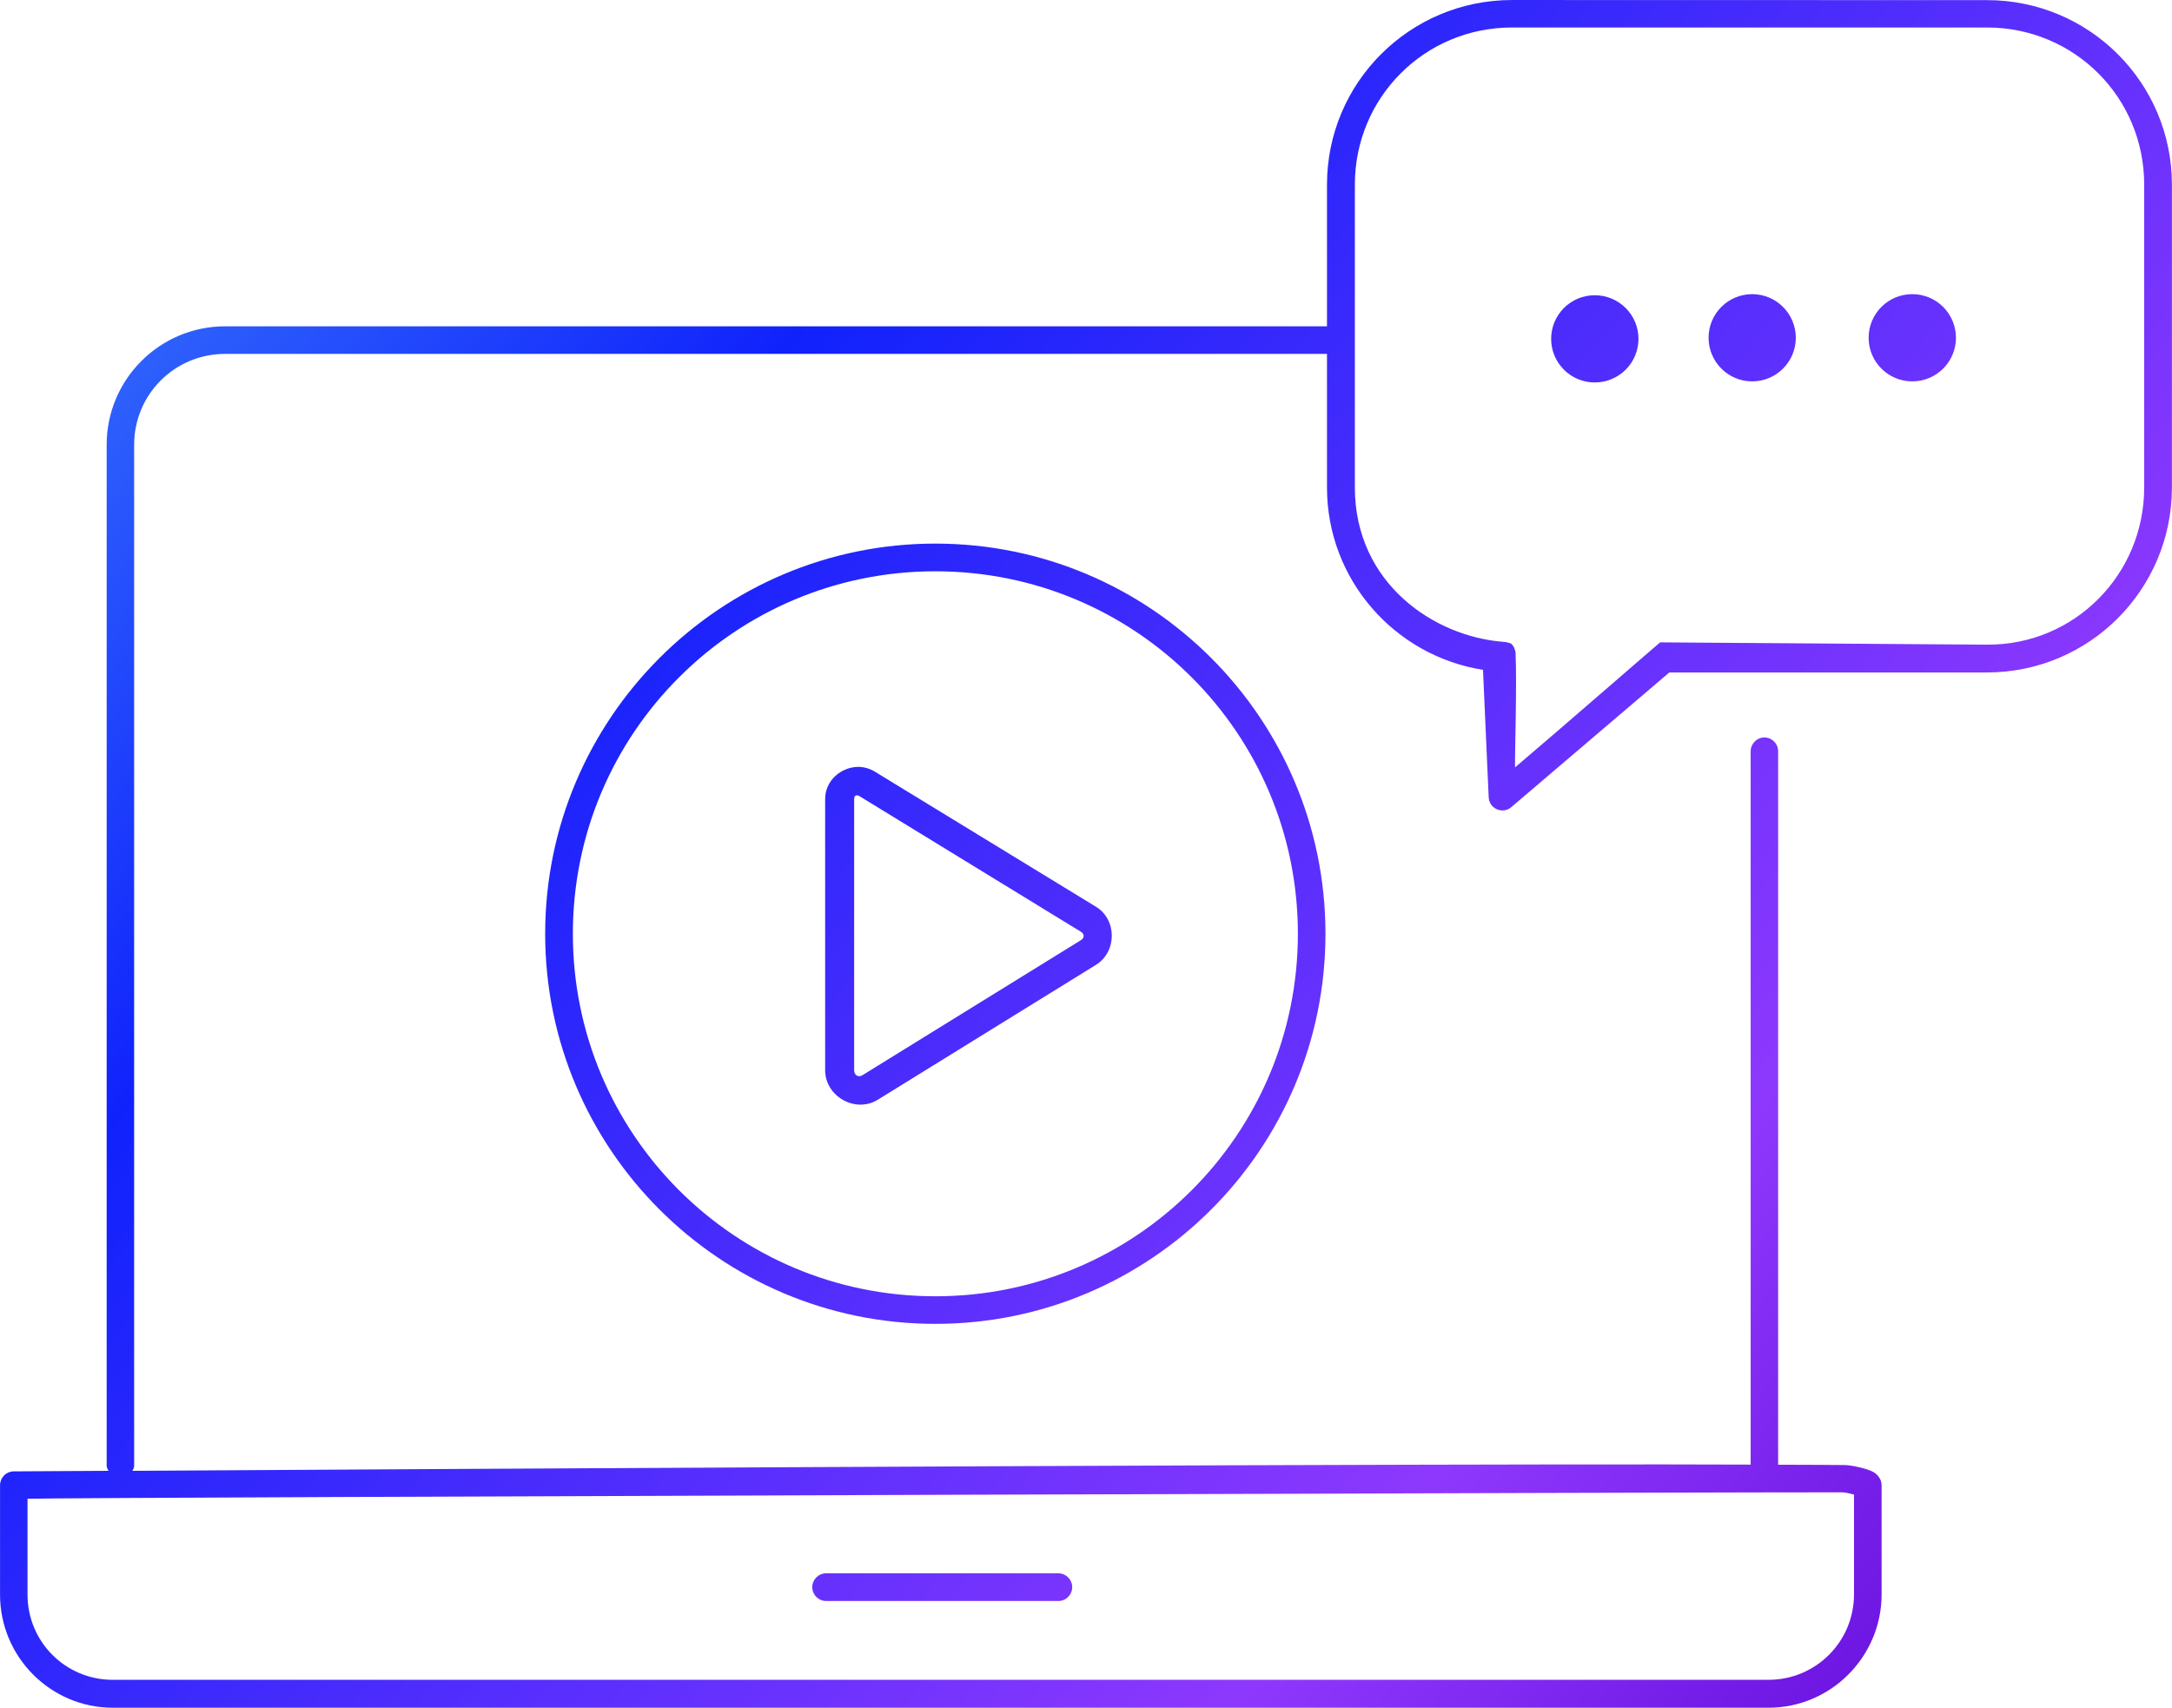
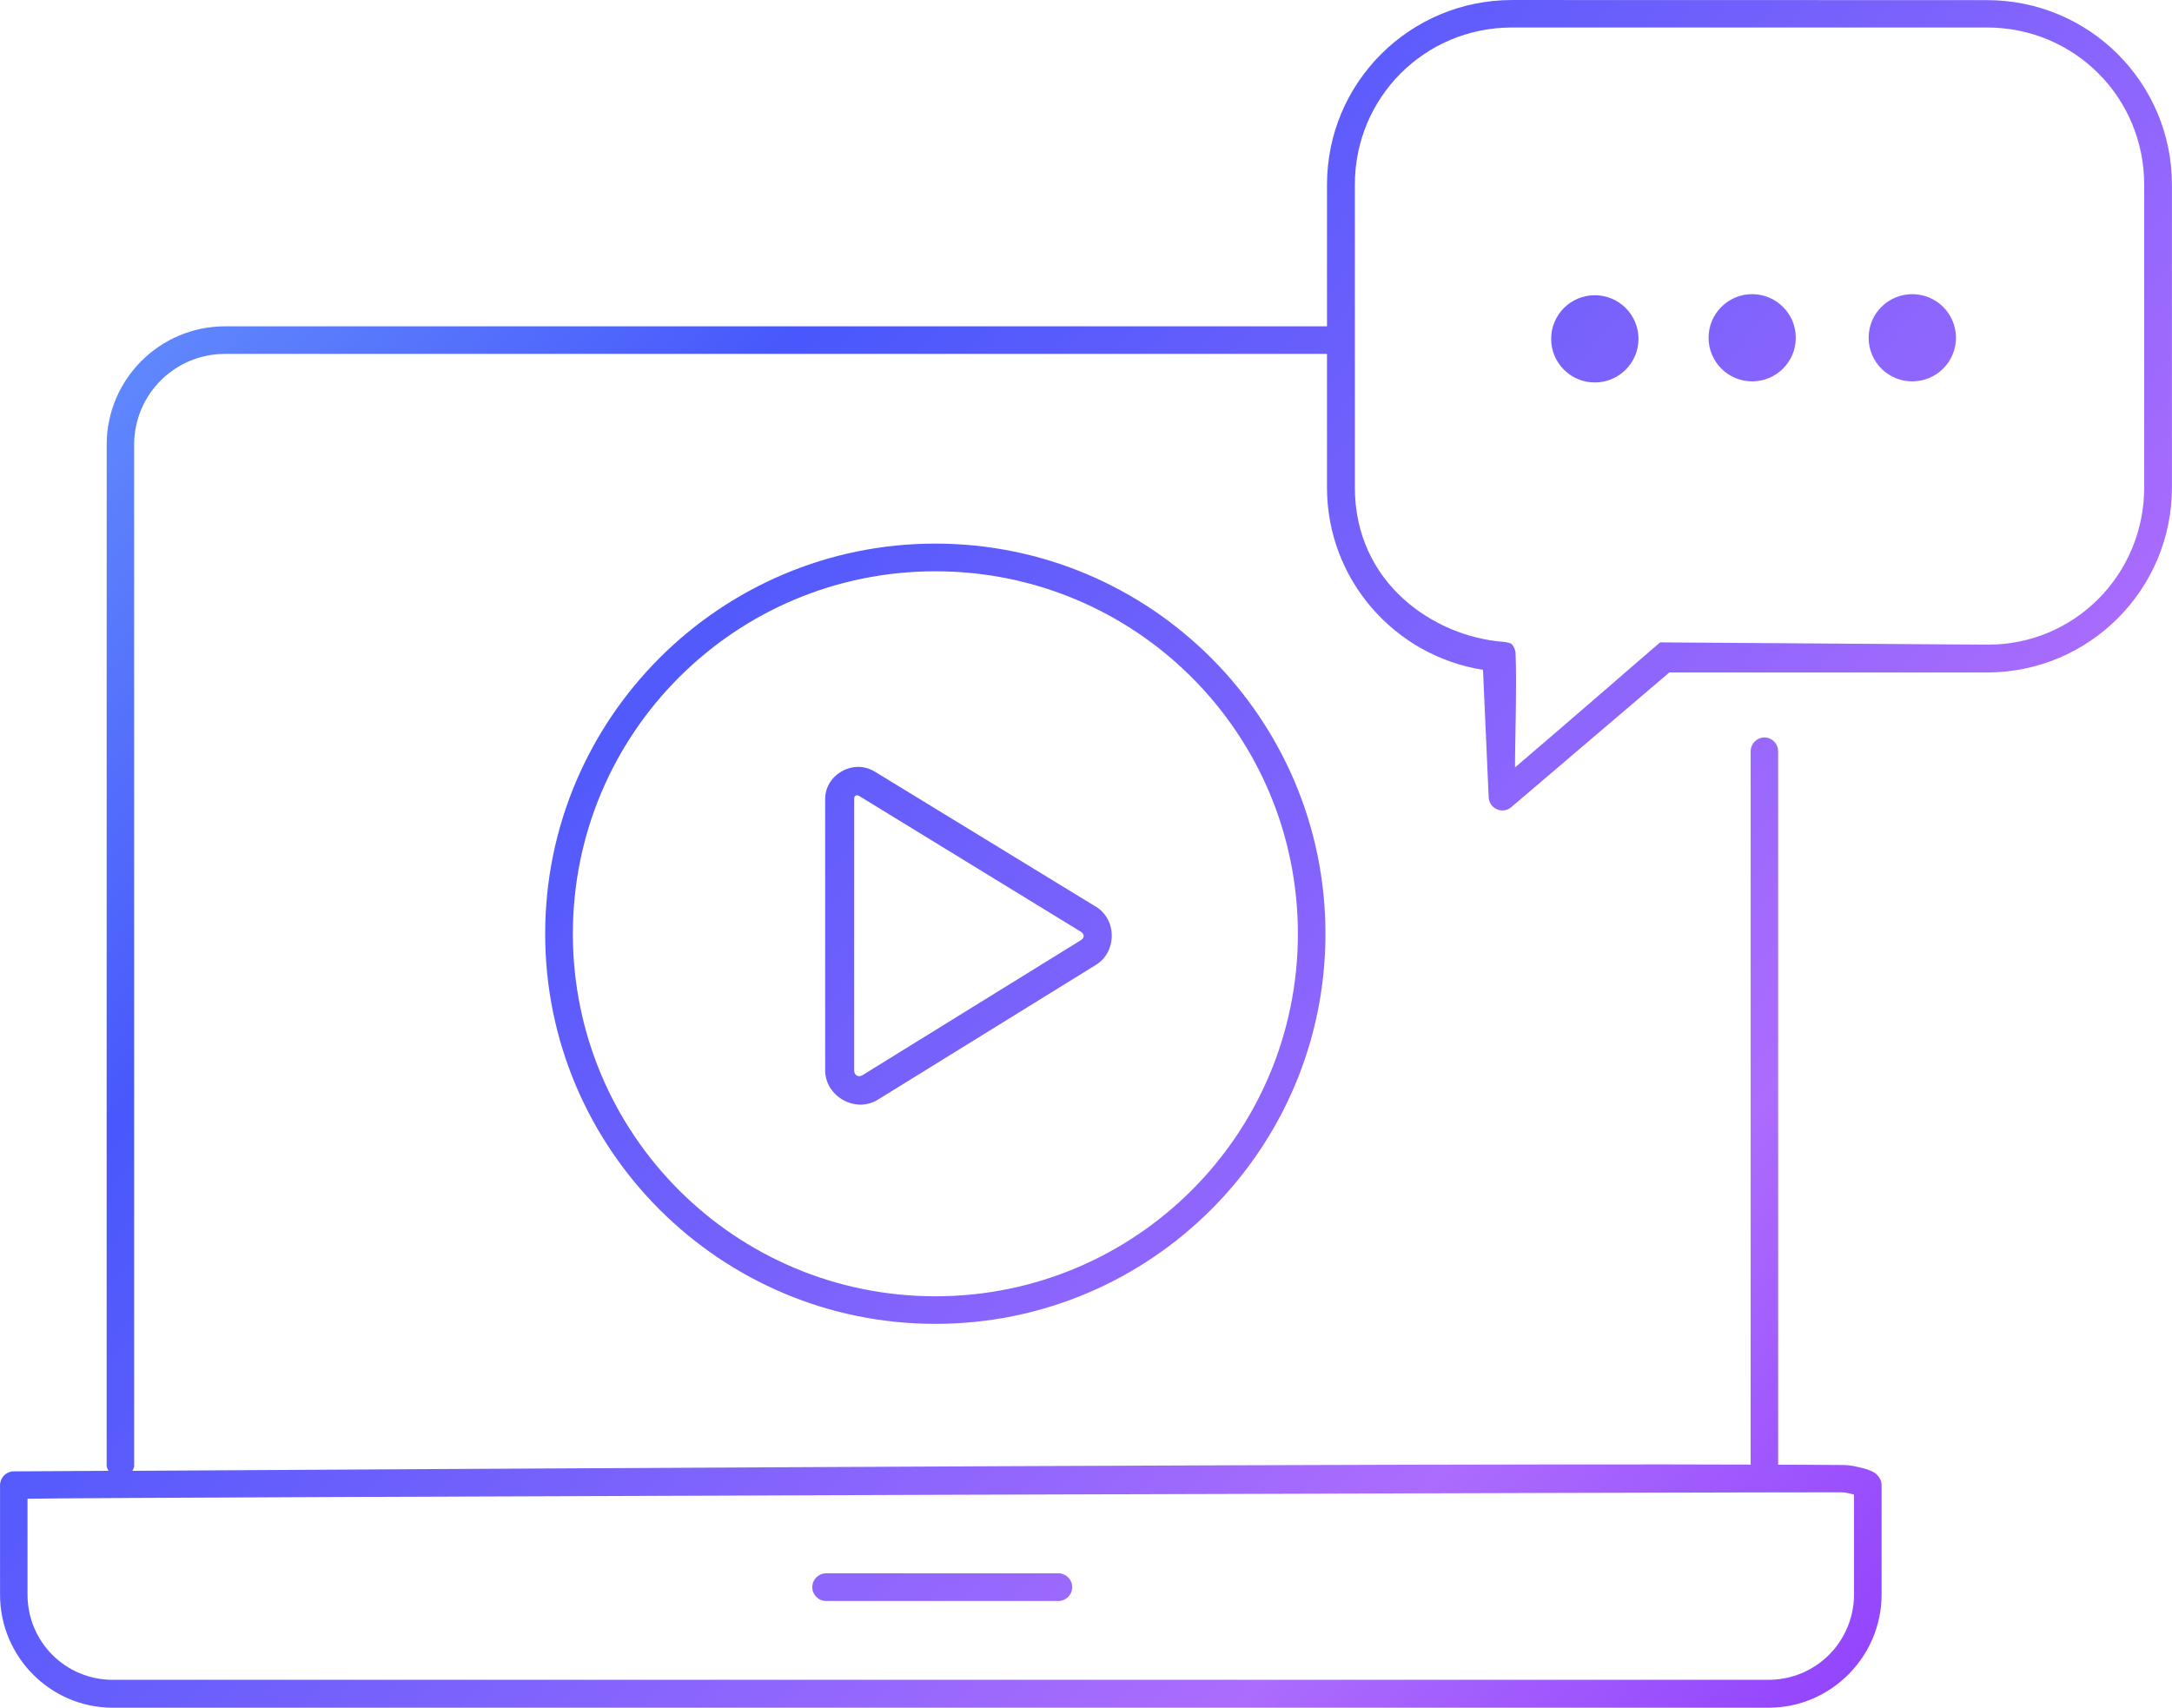
<svg xmlns="http://www.w3.org/2000/svg" xmlns:xlink="http://www.w3.org/1999/xlink" width="19.922mm" height="15.663mm" viewBox="0 0 19.922 15.663" version="1.1" id="svg1" xml:space="preserve">
  <defs id="defs1">
    <linearGradient id="linearGradient205">
-       <stop style="stop-color:#4592fc;stop-opacity:1;" offset="0" id="stop206" />
-       <stop style="stop-color:#1022fc;stop-opacity:1;" offset="0.308" id="stop208" />
-       <stop style="stop-color:#8e38fd;stop-opacity:1;" offset="0.751" id="stop209" />
-       <stop style="stop-color:#5c03d4;stop-opacity:1;" offset="1" id="stop207" />
+       <stop style="stop-color:#72adfd;stop-opacity:1;" offset="0" id="stop206" />
+       <stop style="stop-color:#4858fc;stop-opacity:1;" offset="0.308" id="stop208" />
+       <stop style="stop-color:#ac6cfd;stop-opacity:1;" offset="0.751" id="stop209" />
+       <stop style="stop-color:#8530fc;stop-opacity:1;" offset="1" id="stop207" />
    </linearGradient>
    <linearGradient xlink:href="#linearGradient205" id="linearGradient207" x1="180.678" y1="51.387" x2="199.952" y2="68.101" gradientUnits="userSpaceOnUse" />
  </defs>
  <g id="layer1" transform="translate(-180.2466,-52.39784)">
    <path id="path163" style="fill:url(#linearGradient207);stroke-width:1.207;stroke-linecap:round;stroke-linejoin:round;stroke-miterlimit:0;stroke-dashoffset:6.35;paint-order:fill markers stroke" d="m 194.115,52.398 c -0.937,0 -1.697,0.757 -1.697,1.694 v 1.299 h -10.107 c -0.599,0 -1.086,0.487 -1.086,1.086 v 9.372 a 0.127,0.127 0 0 0 0.017,0.04 c -0.326,0.002 -0.534,0.003 -0.872,0.005 -0.069,0.002 -0.123,0.059 -0.123,0.127 v 1.004 c 0,0.571 0.464,1.037 1.034,1.037 h 15.187 c 0.571,0 1.037,-0.468 1.037,-1.039 v -1.001 c 1e-4,-0.025 -0.007,-0.05 -0.021,-0.07 -0.028,-0.041 -0.053,-0.052 -0.075,-0.062 -0.022,-0.01 -0.044,-0.017 -0.068,-0.023 -0.048,-0.012 -0.106,-0.029 -0.177,-0.031 -0.089,-0.002 -0.421,-0.002 -0.608,-0.003 v -6.546 a 0.127,0.127 0 0 0 -0.125,-0.125 0.127,0.127 0 0 0 -0.127,0.125 v 6.545 c -1.69,-0.007 -6.158,0.005 -14.843,0.057 a 0.127,0.127 0 0 0 0.016,-0.039 v -9.372 c 0,-0.462 0.372,-0.834 0.834,-0.834 h 10.107 v 1.225 c 0,0.846 0.621,1.545 1.431,1.673 l 0.052,1.169 c 0.005,0.106 0.13,0.159 0.209,0.089 l 1.448,-1.234 h 2.914 c 0.937,0 1.696,-0.76 1.696,-1.697 v -2.776 c 0,-0.937 -0.759,-1.694 -1.696,-1.694 z m 0,0.252 h 6.1e-4 4.356 c 0.801,0 1.442,0.641 1.442,1.442 v 2.776 c 0,0.801 -0.641,1.448 -1.442,1.443 l -2.998,-0.021 c -0.013,0.009 -0.885,0.768 -1.331,1.147 -0.002,-0.133 0.018,-0.766 0.005,-1.05 -0.001,-0.027 -0.019,-0.07 -0.042,-0.086 -0.022,-0.009 -0.045,-0.014 -0.071,-0.016 -0.631,-0.048 -1.361,-0.534 -1.361,-1.417 V 54.092 c 0,-0.801 0.641,-1.442 1.441,-1.442 z m 2.203,2.446 a 0.4,0.4 0 0 0 -0.4,0.4 0.4,0.4 0 0 0 0.4,0.4 0.4,0.4 0 0 0 0.4,-0.4 0.4,0.4 0 0 0 -0.4,-0.4 z m 1.468,0 a 0.4,0.4 0 0 0 -0.4,0.4 0.4,0.4 0 0 0 0.4,0.4 0.4,0.4 0 0 0 0.401,-0.4 0.4,0.4 0 0 0 -0.401,-0.4 z m -2.912,0.01 a 0.4,0.4 0 0 0 -0.4,0.4 0.4,0.4 0 0 0 0.4,0.4 0.4,0.4 0 0 0 0.401,-0.4 0.4,0.4 0 0 0 -0.401,-0.4 z m -6.048,2.278 c -1.975,0 -3.579,1.605 -3.579,3.579 0,1.975 1.605,3.578 3.579,3.578 1.975,0 3.578,-1.603 3.578,-3.578 0,-1.975 -1.603,-3.579 -3.578,-3.579 z m 0,0.254 c 1.838,0 3.325,1.487 3.325,3.325 0,1.838 -1.487,3.325 -3.325,3.325 -1.838,0 -3.325,-1.487 -3.325,-3.325 0,-1.838 1.487,-3.325 3.325,-3.325 z m -0.71,1.794 c -0.154,0.002 -0.301,0.125 -0.301,0.294 v 2.488 c -3e-5,0.241 0.278,0.398 0.483,0.271 l 2.001,-1.237 c 0.193,-0.119 0.194,-0.415 0,-0.533 l -2.031,-1.241 c -0.048,-0.029 -0.101,-0.042 -0.152,-0.042 z m -0.014,0.261 c 0.007,-0.001 0.017,7.9e-4 0.027,0.007 l 2.031,1.244 c 0.035,0.021 0.035,0.057 0,0.078 l -2.001,1.237 c -0.04,0.025 -0.078,0.002 -0.078,-0.045 v -2.488 c 0,-0.019 0.008,-0.031 0.021,-0.033 z m 9.03,6.393 c 0.054,5.14e-4 0.09,0.015 0.12,0.021 v 0.914 c 0,0.435 -0.35,0.785 -0.785,0.785 H 181.281 c -0.434,0 -0.782,-0.349 -0.782,-0.782 v -0.879 c 0.771,-0.015 16.23,-0.062 16.634,-0.059 z m -9.308,0.743 a 0.127,0.127 0 0 0 -0.127,0.127 0.127,0.127 0 0 0 0.127,0.127 h 2.13 a 0.127,0.127 0 0 0 0.127,-0.127 0.127,0.127 0 0 0 -0.127,-0.127 z" />
  </g>
  <style type="text/css" id="style1">
	.st0{fill:#0F0F11;}
</style>
</svg>
